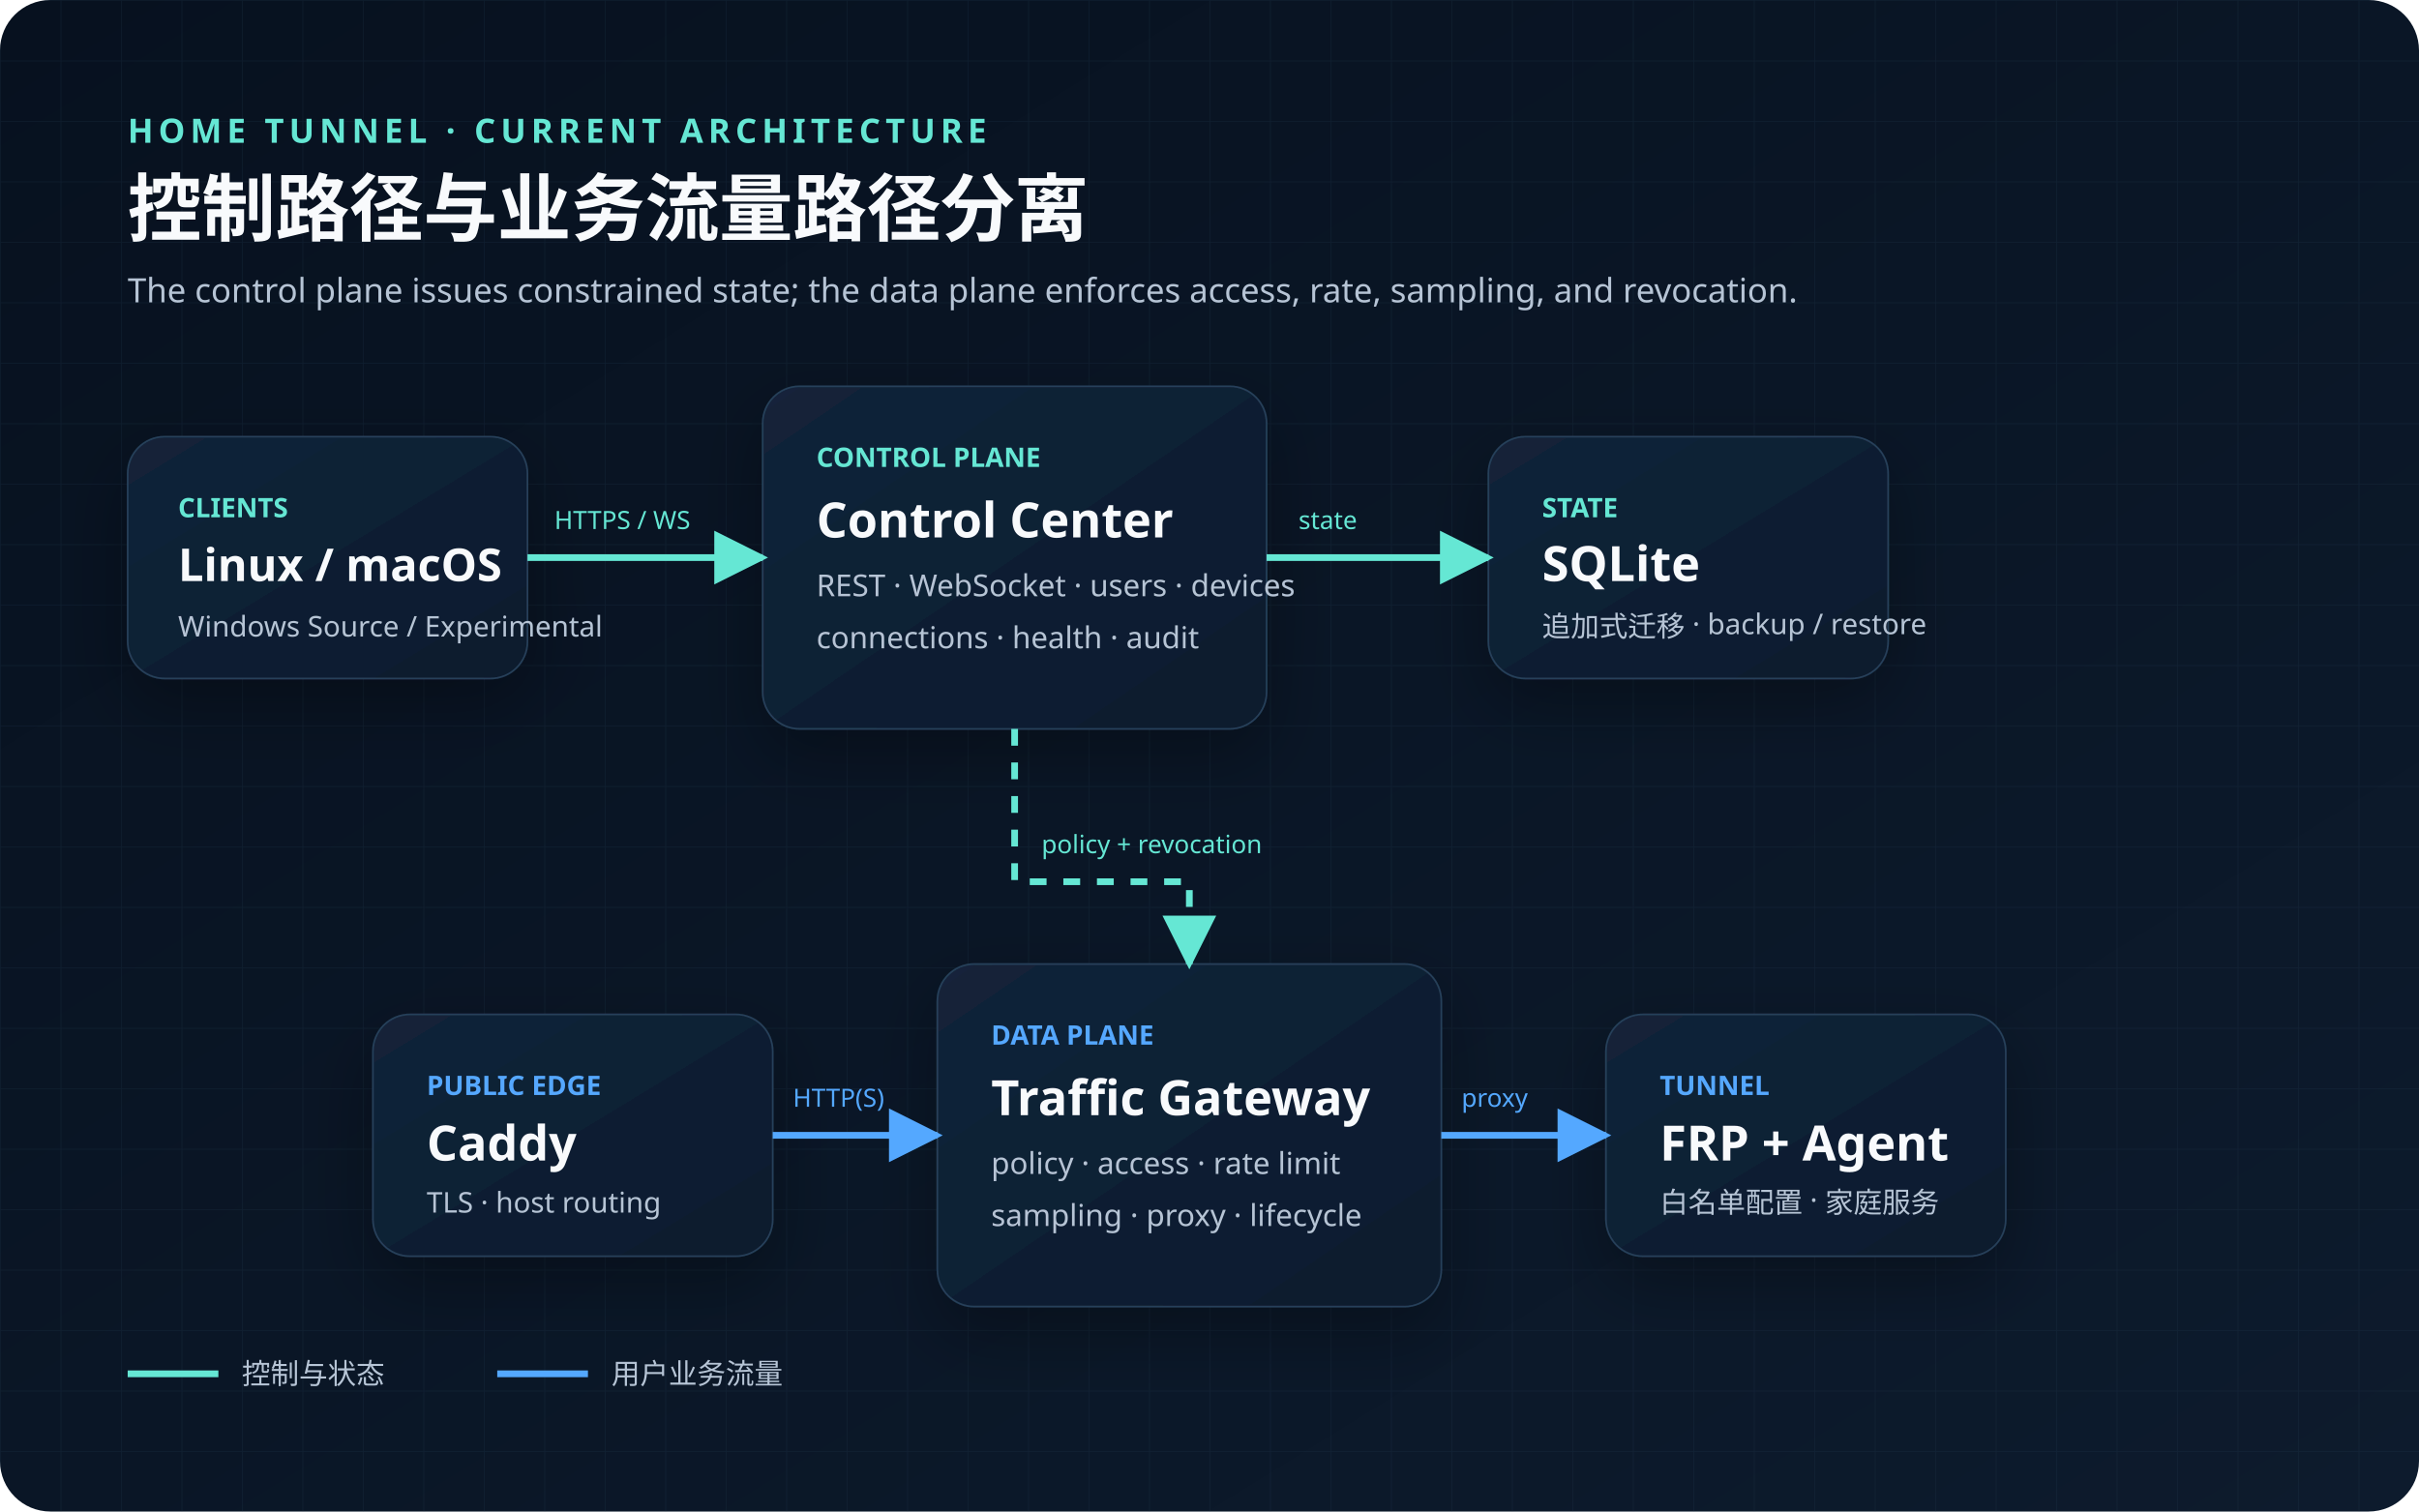
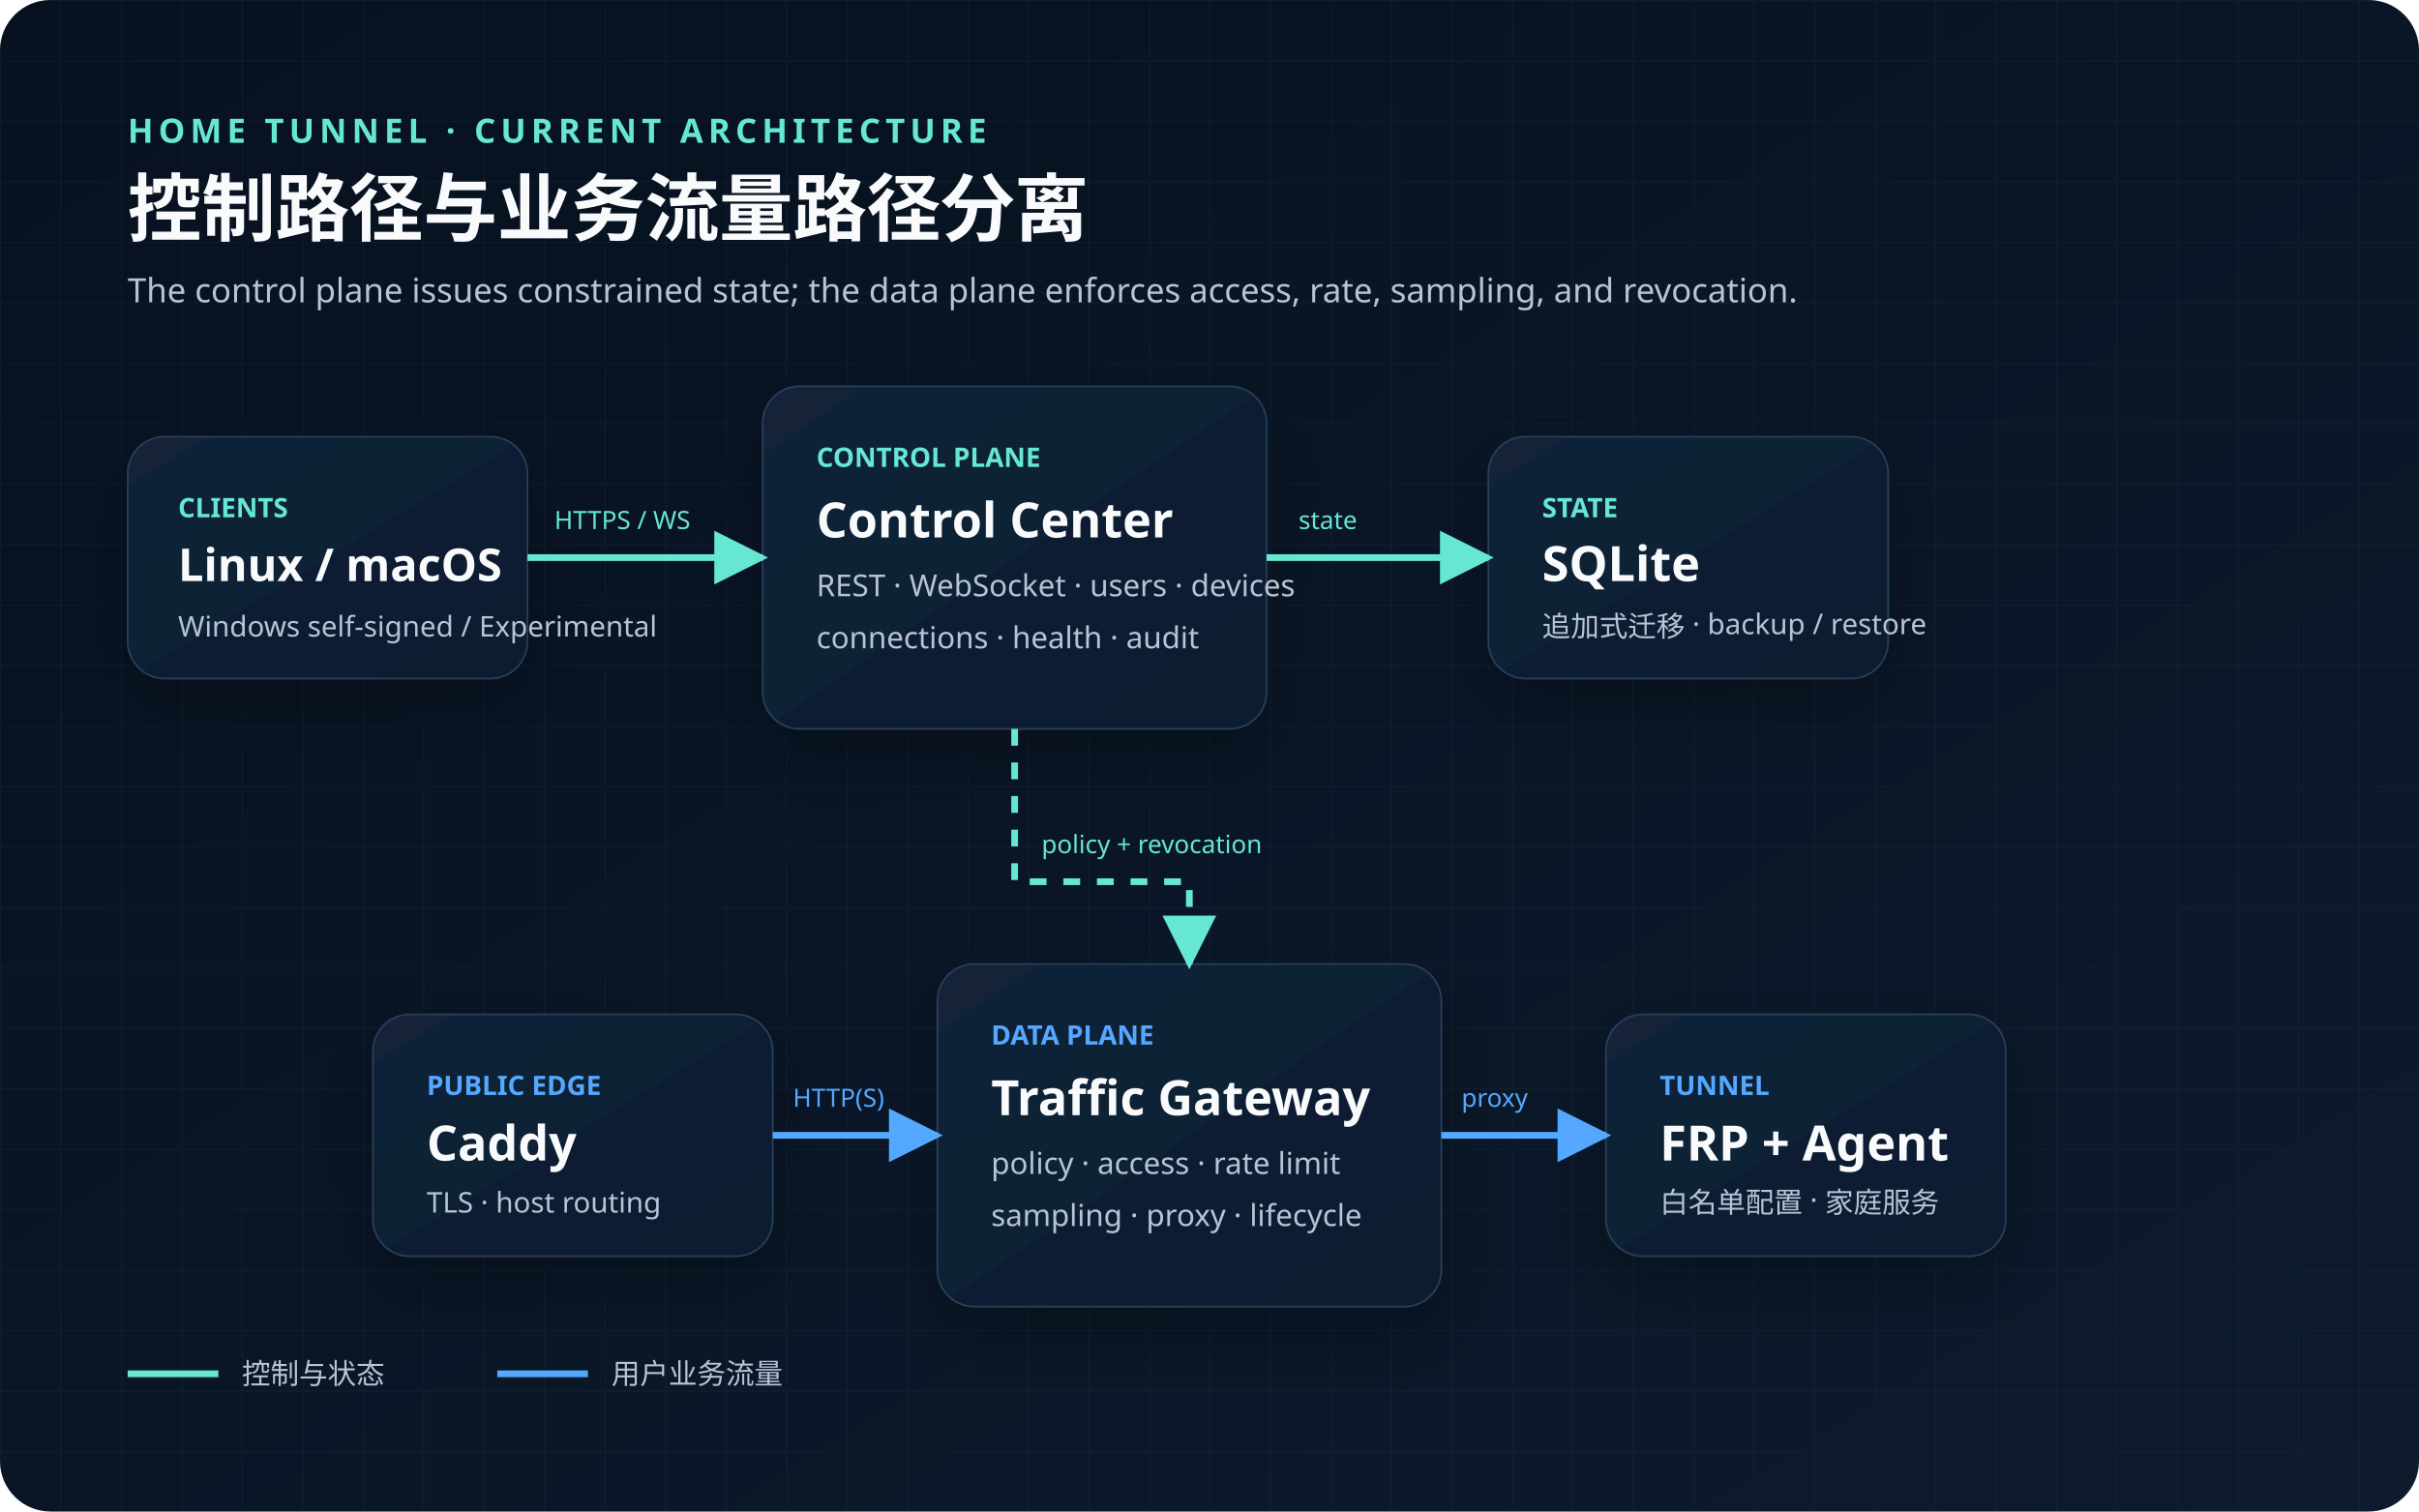
<svg xmlns="http://www.w3.org/2000/svg" width="1440" height="900" viewBox="0 0 1440 900" role="img" aria-labelledby="title desc">
  <defs>
    <linearGradient id="bg" x1="0" y1="0" x2="1" y2="1">
      <stop offset="0" stop-color="#07111f" />
      <stop offset="1" stop-color="#0d1b2d" />
    </linearGradient>
    <linearGradient id="card" x1="0" y1="0" x2="1" y2="1">
      <stop offset="0" stop-color="#12243a" />
      <stop offset="1" stop-color="#0d1b2d" />
    </linearGradient>
    <filter id="shadow" x="-20%" y="-20%" width="140%" height="140%">
      <feDropShadow dx="0" dy="16" stdDeviation="20" flood-color="#000" flood-opacity=".3" />
    </filter>
    <marker id="arrow-cyan" viewBox="0 0 10 10" refX="9" refY="5" markerWidth="8" markerHeight="8" orient="auto-start-reverse">
      <path d="M0 0 10 5 0 10z" fill="#65e7d4" />
    </marker>
    <marker id="arrow-blue" viewBox="0 0 10 10" refX="9" refY="5" markerWidth="8" markerHeight="8" orient="auto-start-reverse">
      <path d="M0 0 10 5 0 10z" fill="#54a8ff" />
    </marker>
    <pattern id="grid" width="36" height="36" patternUnits="userSpaceOnUse">
      <path d="M36 0H0V36" fill="none" stroke="#28405a" stroke-opacity=".22" />
    </pattern>
  </defs>
  <rect width="1440" height="900" rx="30" fill="url(#bg)" />
  <rect width="1440" height="900" rx="30" fill="url(#grid)" />
  <text x="76" y="85" fill="#65e7d4" font-family="Segoe UI, PingFang SC, sans-serif" font-size="20" font-weight="700" letter-spacing="3">HOME TUNNEL · CURRENT ARCHITECTURE</text>
  <text x="76" y="140" fill="#f8fafc" font-family="Segoe UI, PingFang SC, sans-serif" font-size="44" font-weight="800">控制路径与业务流量路径分离</text>
  <text x="76" y="180" fill="#b6c4d5" font-family="Segoe UI, PingFang SC, sans-serif" font-size="20">The control plane issues constrained state; the data plane enforces access, rate, sampling, and revocation.</text>
  <g filter="url(#shadow)">
    <rect x="76" y="260" width="238" height="144" rx="22" fill="url(#card)" stroke="#28405a" />
    <text x="106" y="308" fill="#65e7d4" font-family="Segoe UI, sans-serif" font-size="16" font-weight="700">CLIENTS</text>
    <text x="106" y="346" fill="#f8fafc" font-family="Segoe UI, PingFang SC, sans-serif" font-size="27" font-weight="750">Linux / macOS</text>
-     <text x="106" y="379" fill="#b6c4d5" font-family="Segoe UI, PingFang SC, sans-serif" font-size="17">Windows Source / Experimental</text>
+     <text x="106" y="379" fill="#b6c4d5" font-family="Segoe UI, PingFang SC, sans-serif" font-size="17">Windows self-signed / Experimental</text>
    <rect x="454" y="230" width="300" height="204" rx="22" fill="url(#card)" stroke="#28405a" />
    <text x="486" y="278" fill="#65e7d4" font-family="Segoe UI, sans-serif" font-size="16" font-weight="700">CONTROL PLANE</text>
    <text x="486" y="320" fill="#f8fafc" font-family="Segoe UI, PingFang SC, sans-serif" font-size="29" font-weight="750">Control Center</text>
    <text x="486" y="355" fill="#b6c4d5" font-family="Segoe UI, PingFang SC, sans-serif" font-size="18">REST · WebSocket · users · devices</text>
    <text x="486" y="386" fill="#b6c4d5" font-family="Segoe UI, PingFang SC, sans-serif" font-size="18">connections · health · audit</text>
    <rect x="886" y="260" width="238" height="144" rx="22" fill="url(#card)" stroke="#28405a" />
    <text x="918" y="308" fill="#65e7d4" font-family="Segoe UI, sans-serif" font-size="16" font-weight="700">STATE</text>
    <text x="918" y="346" fill="#f8fafc" font-family="Segoe UI, sans-serif" font-size="29" font-weight="750">SQLite</text>
    <text x="918" y="379" fill="#b6c4d5" font-family="Segoe UI, PingFang SC, sans-serif" font-size="17">追加式迁移 · backup / restore</text>
    <rect x="222" y="604" width="238" height="144" rx="22" fill="url(#card)" stroke="#28405a" />
    <text x="254" y="652" fill="#54a8ff" font-family="Segoe UI, sans-serif" font-size="16" font-weight="700">PUBLIC EDGE</text>
    <text x="254" y="691" fill="#f8fafc" font-family="Segoe UI, sans-serif" font-size="29" font-weight="750">Caddy</text>
    <text x="254" y="722" fill="#b6c4d5" font-family="Segoe UI, PingFang SC, sans-serif" font-size="17">TLS · host routing</text>
    <rect x="558" y="574" width="300" height="204" rx="22" fill="url(#card)" stroke="#28405a" />
    <text x="590" y="622" fill="#54a8ff" font-family="Segoe UI, sans-serif" font-size="16" font-weight="700">DATA PLANE</text>
    <text x="590" y="664" fill="#f8fafc" font-family="Segoe UI, PingFang SC, sans-serif" font-size="29" font-weight="750">Traffic Gateway</text>
    <text x="590" y="699" fill="#b6c4d5" font-family="Segoe UI, PingFang SC, sans-serif" font-size="18">policy · access · rate limit</text>
    <text x="590" y="730" fill="#b6c4d5" font-family="Segoe UI, PingFang SC, sans-serif" font-size="18">sampling · proxy · lifecycle</text>
    <rect x="956" y="604" width="238" height="144" rx="22" fill="url(#card)" stroke="#28405a" />
    <text x="988" y="652" fill="#54a8ff" font-family="Segoe UI, sans-serif" font-size="16" font-weight="700">TUNNEL</text>
    <text x="988" y="691" fill="#f8fafc" font-family="Segoe UI, sans-serif" font-size="29" font-weight="750">FRP + Agent</text>
    <text x="988" y="722" fill="#b6c4d5" font-family="Segoe UI, PingFang SC, sans-serif" font-size="17">白名单配置 · 家庭服务</text>
  </g>
  <path d="M314 332H454" fill="none" stroke="#65e7d4" stroke-width="4" marker-end="url(#arrow-cyan)" />
  <path d="M754 332H886" fill="none" stroke="#65e7d4" stroke-width="4" marker-end="url(#arrow-cyan)" />
  <path d="M604 434V525H708V574" fill="none" stroke="#65e7d4" stroke-width="4" stroke-dasharray="10 10" marker-end="url(#arrow-cyan)" />
  <path d="M460 676H558" fill="none" stroke="#54a8ff" stroke-width="4" marker-end="url(#arrow-blue)" />
  <path d="M858 676H956" fill="none" stroke="#54a8ff" stroke-width="4" marker-end="url(#arrow-blue)" />
  <text x="330" y="315" fill="#65e7d4" font-family="Segoe UI, sans-serif" font-size="15">HTTPS / WS</text>
  <text x="773" y="315" fill="#65e7d4" font-family="Segoe UI, sans-serif" font-size="15">state</text>
  <text x="620" y="508" fill="#65e7d4" font-family="Segoe UI, sans-serif" font-size="15">policy + revocation</text>
  <text x="472" y="659" fill="#54a8ff" font-family="Segoe UI, sans-serif" font-size="15">HTTP(S)</text>
  <text x="870" y="659" fill="#54a8ff" font-family="Segoe UI, sans-serif" font-size="15">proxy</text>
  <g transform="translate(76 818)">
    <line x1="0" y1="0" x2="54" y2="0" stroke="#65e7d4" stroke-width="4" />
    <text x="68" y="6" fill="#b6c4d5" font-family="Segoe UI, PingFang SC, sans-serif" font-size="17">控制与状态</text>
    <line x1="220" y1="0" x2="274" y2="0" stroke="#54a8ff" stroke-width="4" />
    <text x="288" y="6" fill="#b6c4d5" font-family="Segoe UI, PingFang SC, sans-serif" font-size="17">用户业务流量</text>
  </g>
</svg>
